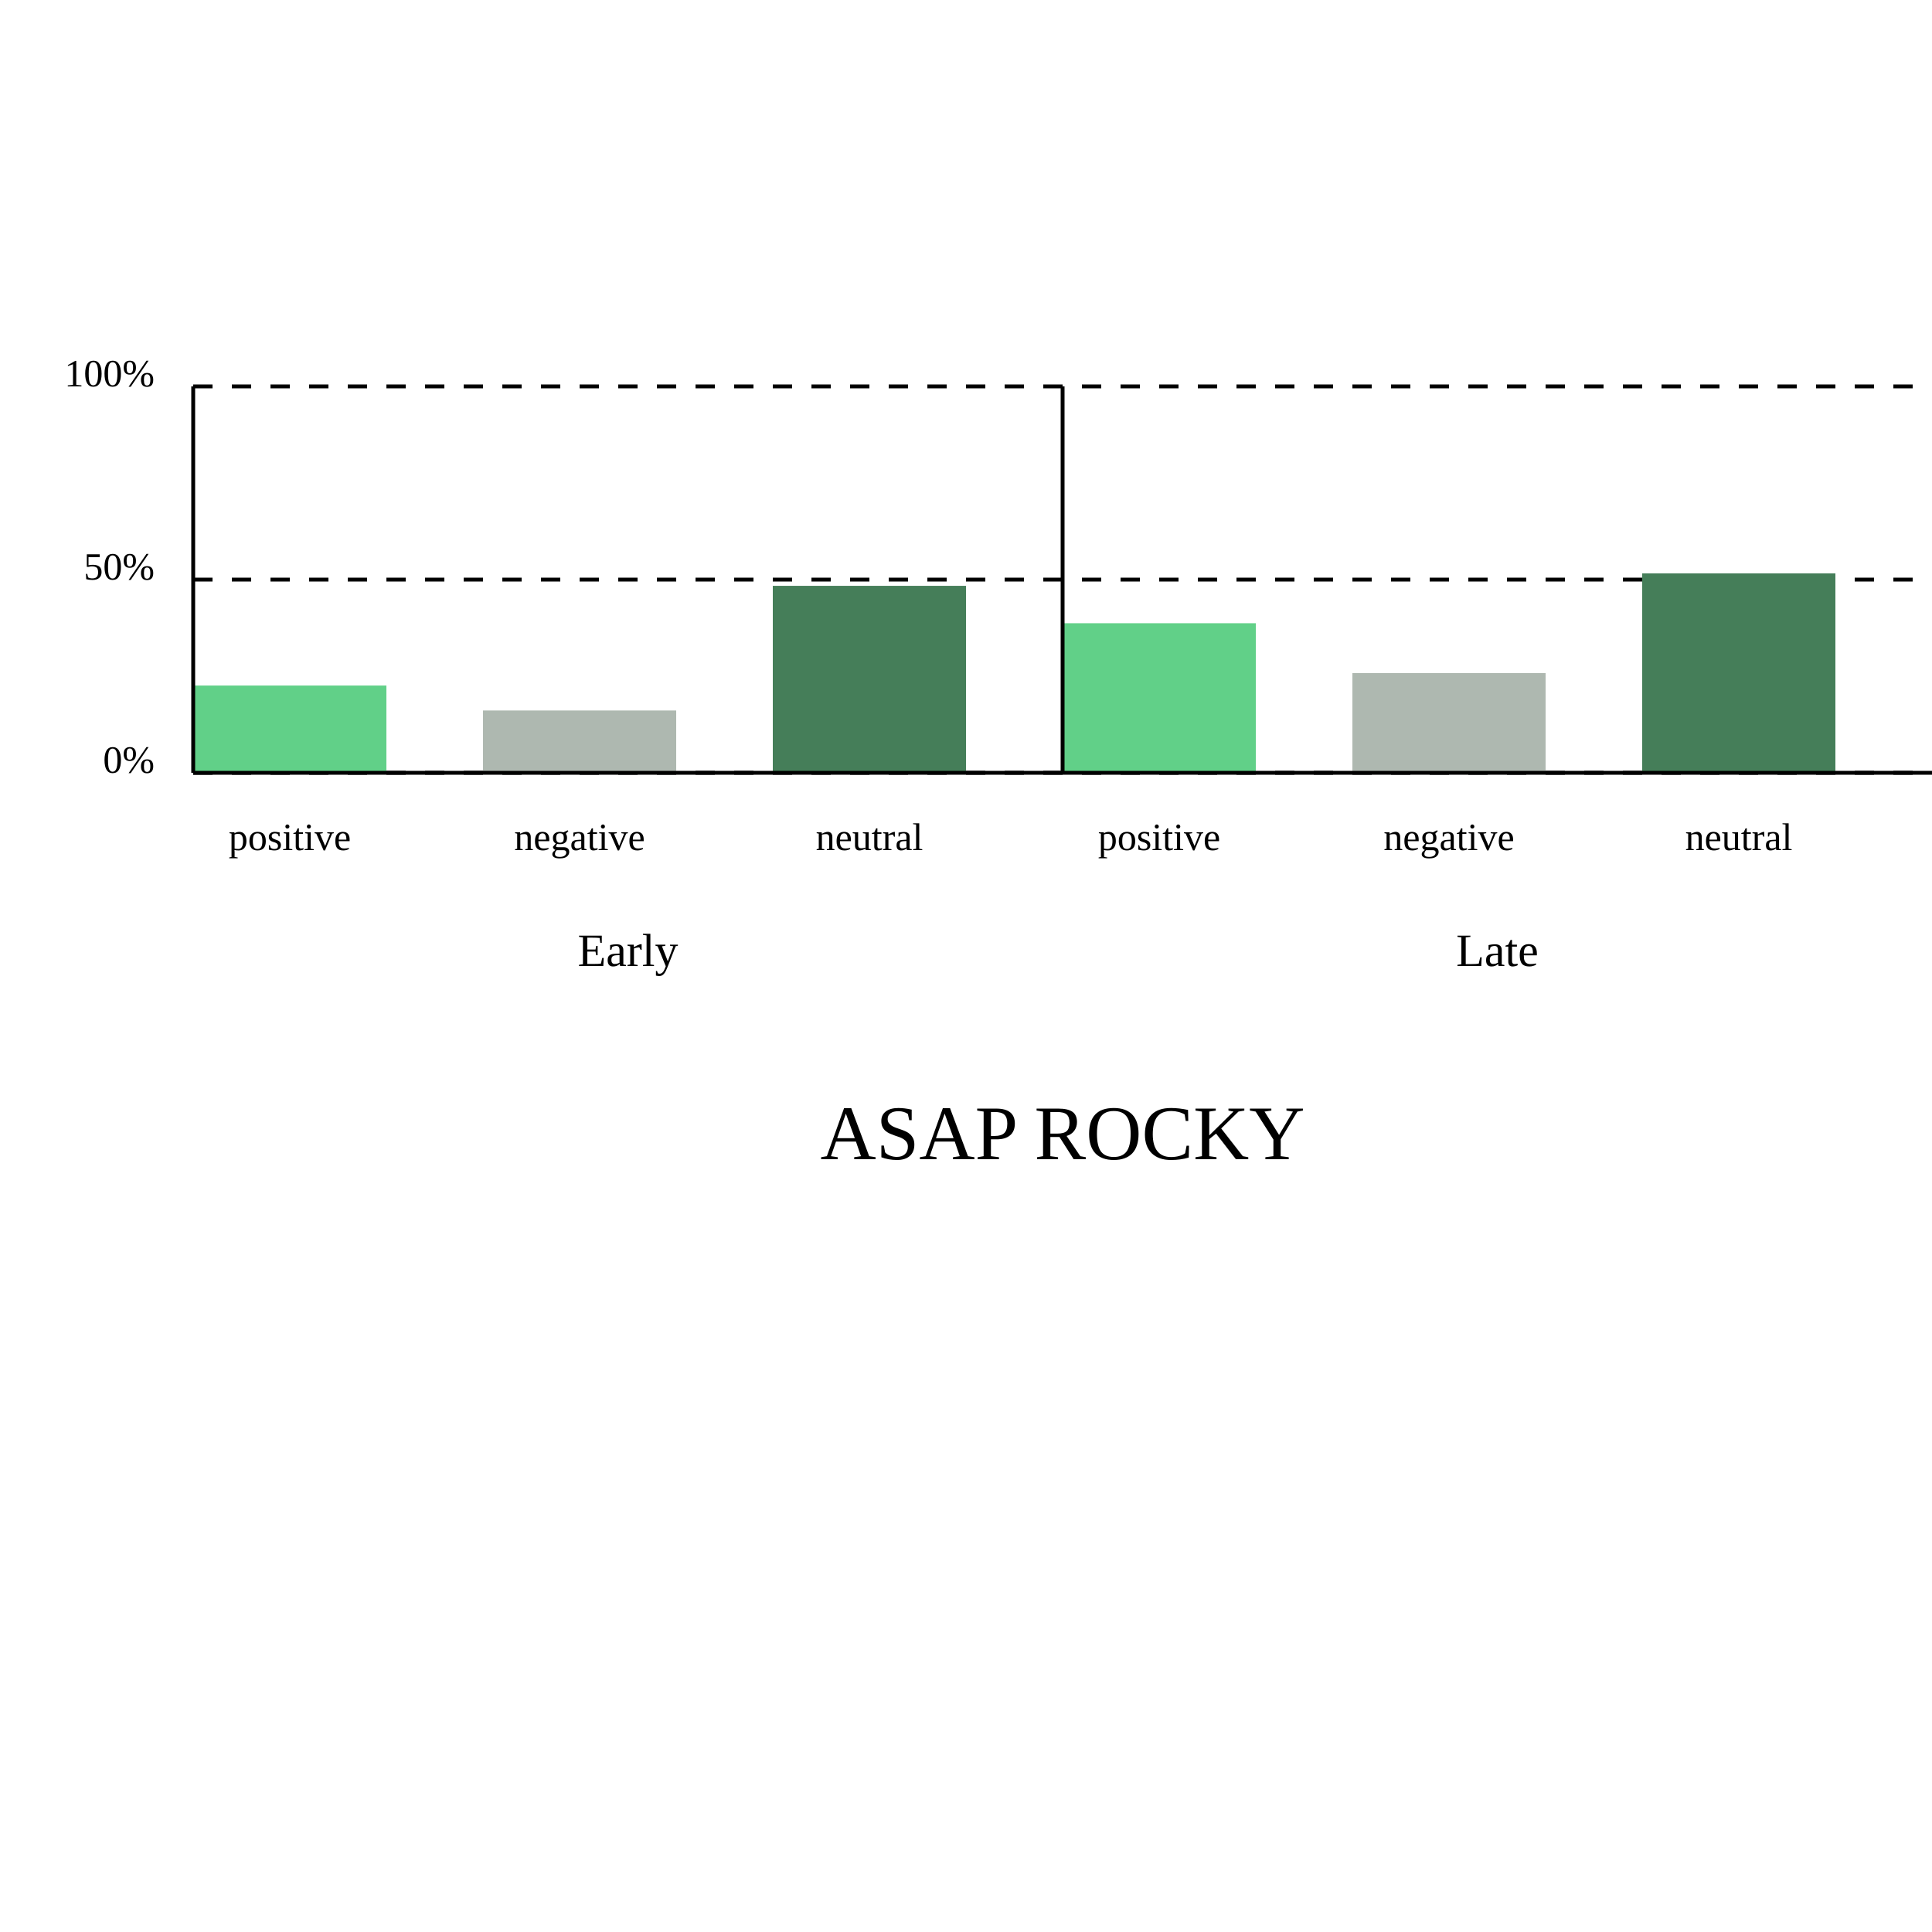
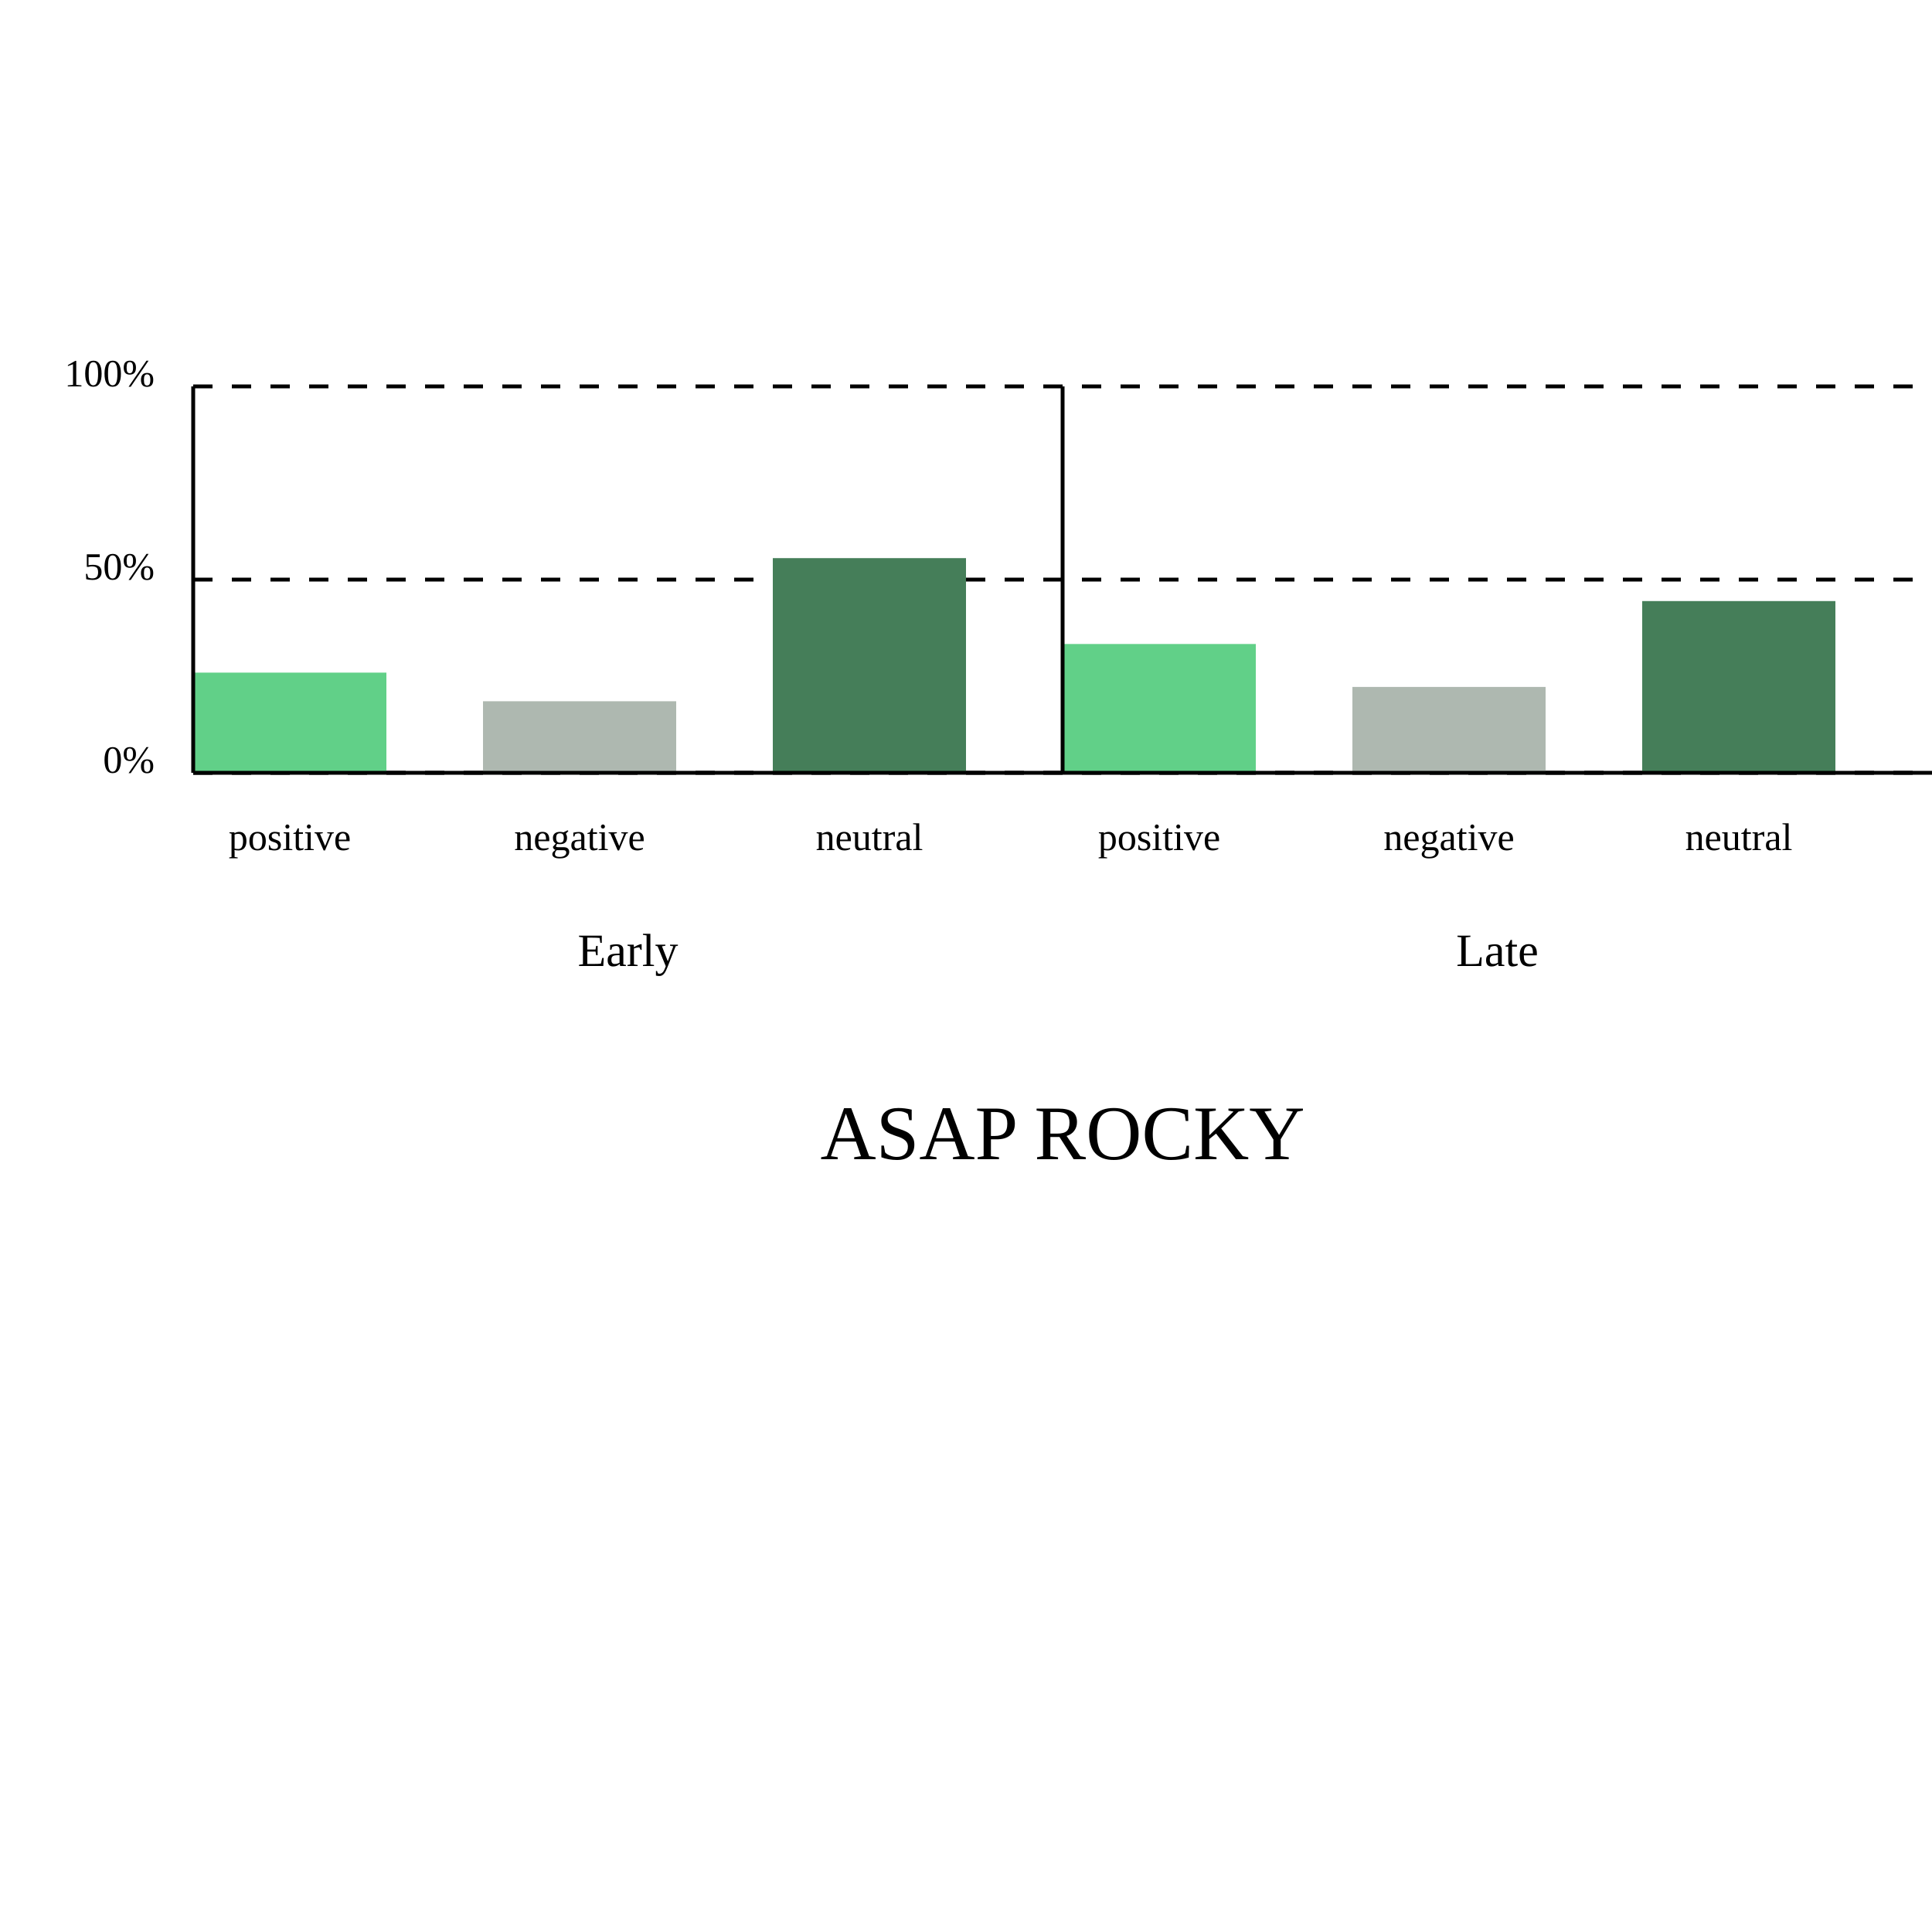
<svg xmlns="http://www.w3.org/2000/svg" width="500" height="500">
  <g transform="translate(50, 200)">
    <line x1="0" x2="450" y1="-0" y2="-0" stroke="black" stroke-dasharray="5" />
    <text x="-10" y="-0" text-anchor="end" font-size="smaller">0% </text>
    <line x1="0" x2="450" y1="-50" y2="-50" stroke="black" stroke-dasharray="5" />
    <text x="-10" y="-50" text-anchor="end" font-size="smaller">50% </text>
    <line x1="0" x2="450" y1="-100" y2="-100" stroke="black" stroke-dasharray="5" />
    <text x="-10" y="-100" text-anchor="end" font-size="smaller">100% </text>
    <text x="225" y="100" font-size="20" text-anchor="middle">ASAP ROCKY</text>
    <text x="112.5" y="50" text-anchor="middle">Early</text>
    <text x="337.5" y="50" text-anchor="middle">Late</text>
-     <rect x="0" width="50" y="-22.581" height="22.581" fill="#61D088" />
+     <rect x="0" width="50" y="-25.926" height="25.926" fill="#61D088" />
    <text x="25" y="20" font-size="smaller" text-anchor="middle">positive</text>
-     <rect x="225" width="50" y="-38.71" height="38.71" fill="#61D088" />
+     <rect x="225" width="50" y="-33.333" height="33.333" fill="#61D088" />
    <text x="250" y="20" font-size="smaller" text-anchor="middle">positive</text>
-     <rect x="75" width="50" y="-16.129" height="16.129" fill="#aeb8b0" />
+     <rect x="75" width="50" y="-18.519" height="18.519" fill="#aeb8b0" />
    <text x="100" y="20" font-size="smaller" text-anchor="middle">negative</text>
-     <rect x="300" width="50" y="-25.806" height="25.806" fill="#aeb8b0" />
+     <rect x="300" width="50" y="-22.222" height="22.222" fill="#aeb8b0" />
    <text x="325" y="20" font-size="smaller" text-anchor="middle">negative</text>
-     <rect x="150" width="50" y="-48.387" height="48.387" fill="#457E59" />
+     <rect x="150" width="50" y="-55.556" height="55.556" fill="#457E59" />
    <text x="175" y="20" font-size="smaller" text-anchor="middle">neutral</text>
-     <rect x="375" width="50" y="-51.613" height="51.613" fill="#457E59" />
+     <rect x="375" width="50" y="-44.444" height="44.444" fill="#457E59" />
    <text x="400" y="20" font-size="smaller" text-anchor="middle">neutral</text>
    <line x1="0" x2="450" y1="0" y2="0" stroke="black" />
    <line x1="0" x2="0" y1="0" y2="-100" stroke="black" />
    <line x1="225" x2="225" y1="0" y2="-100" stroke="black" />
  </g>
</svg>
